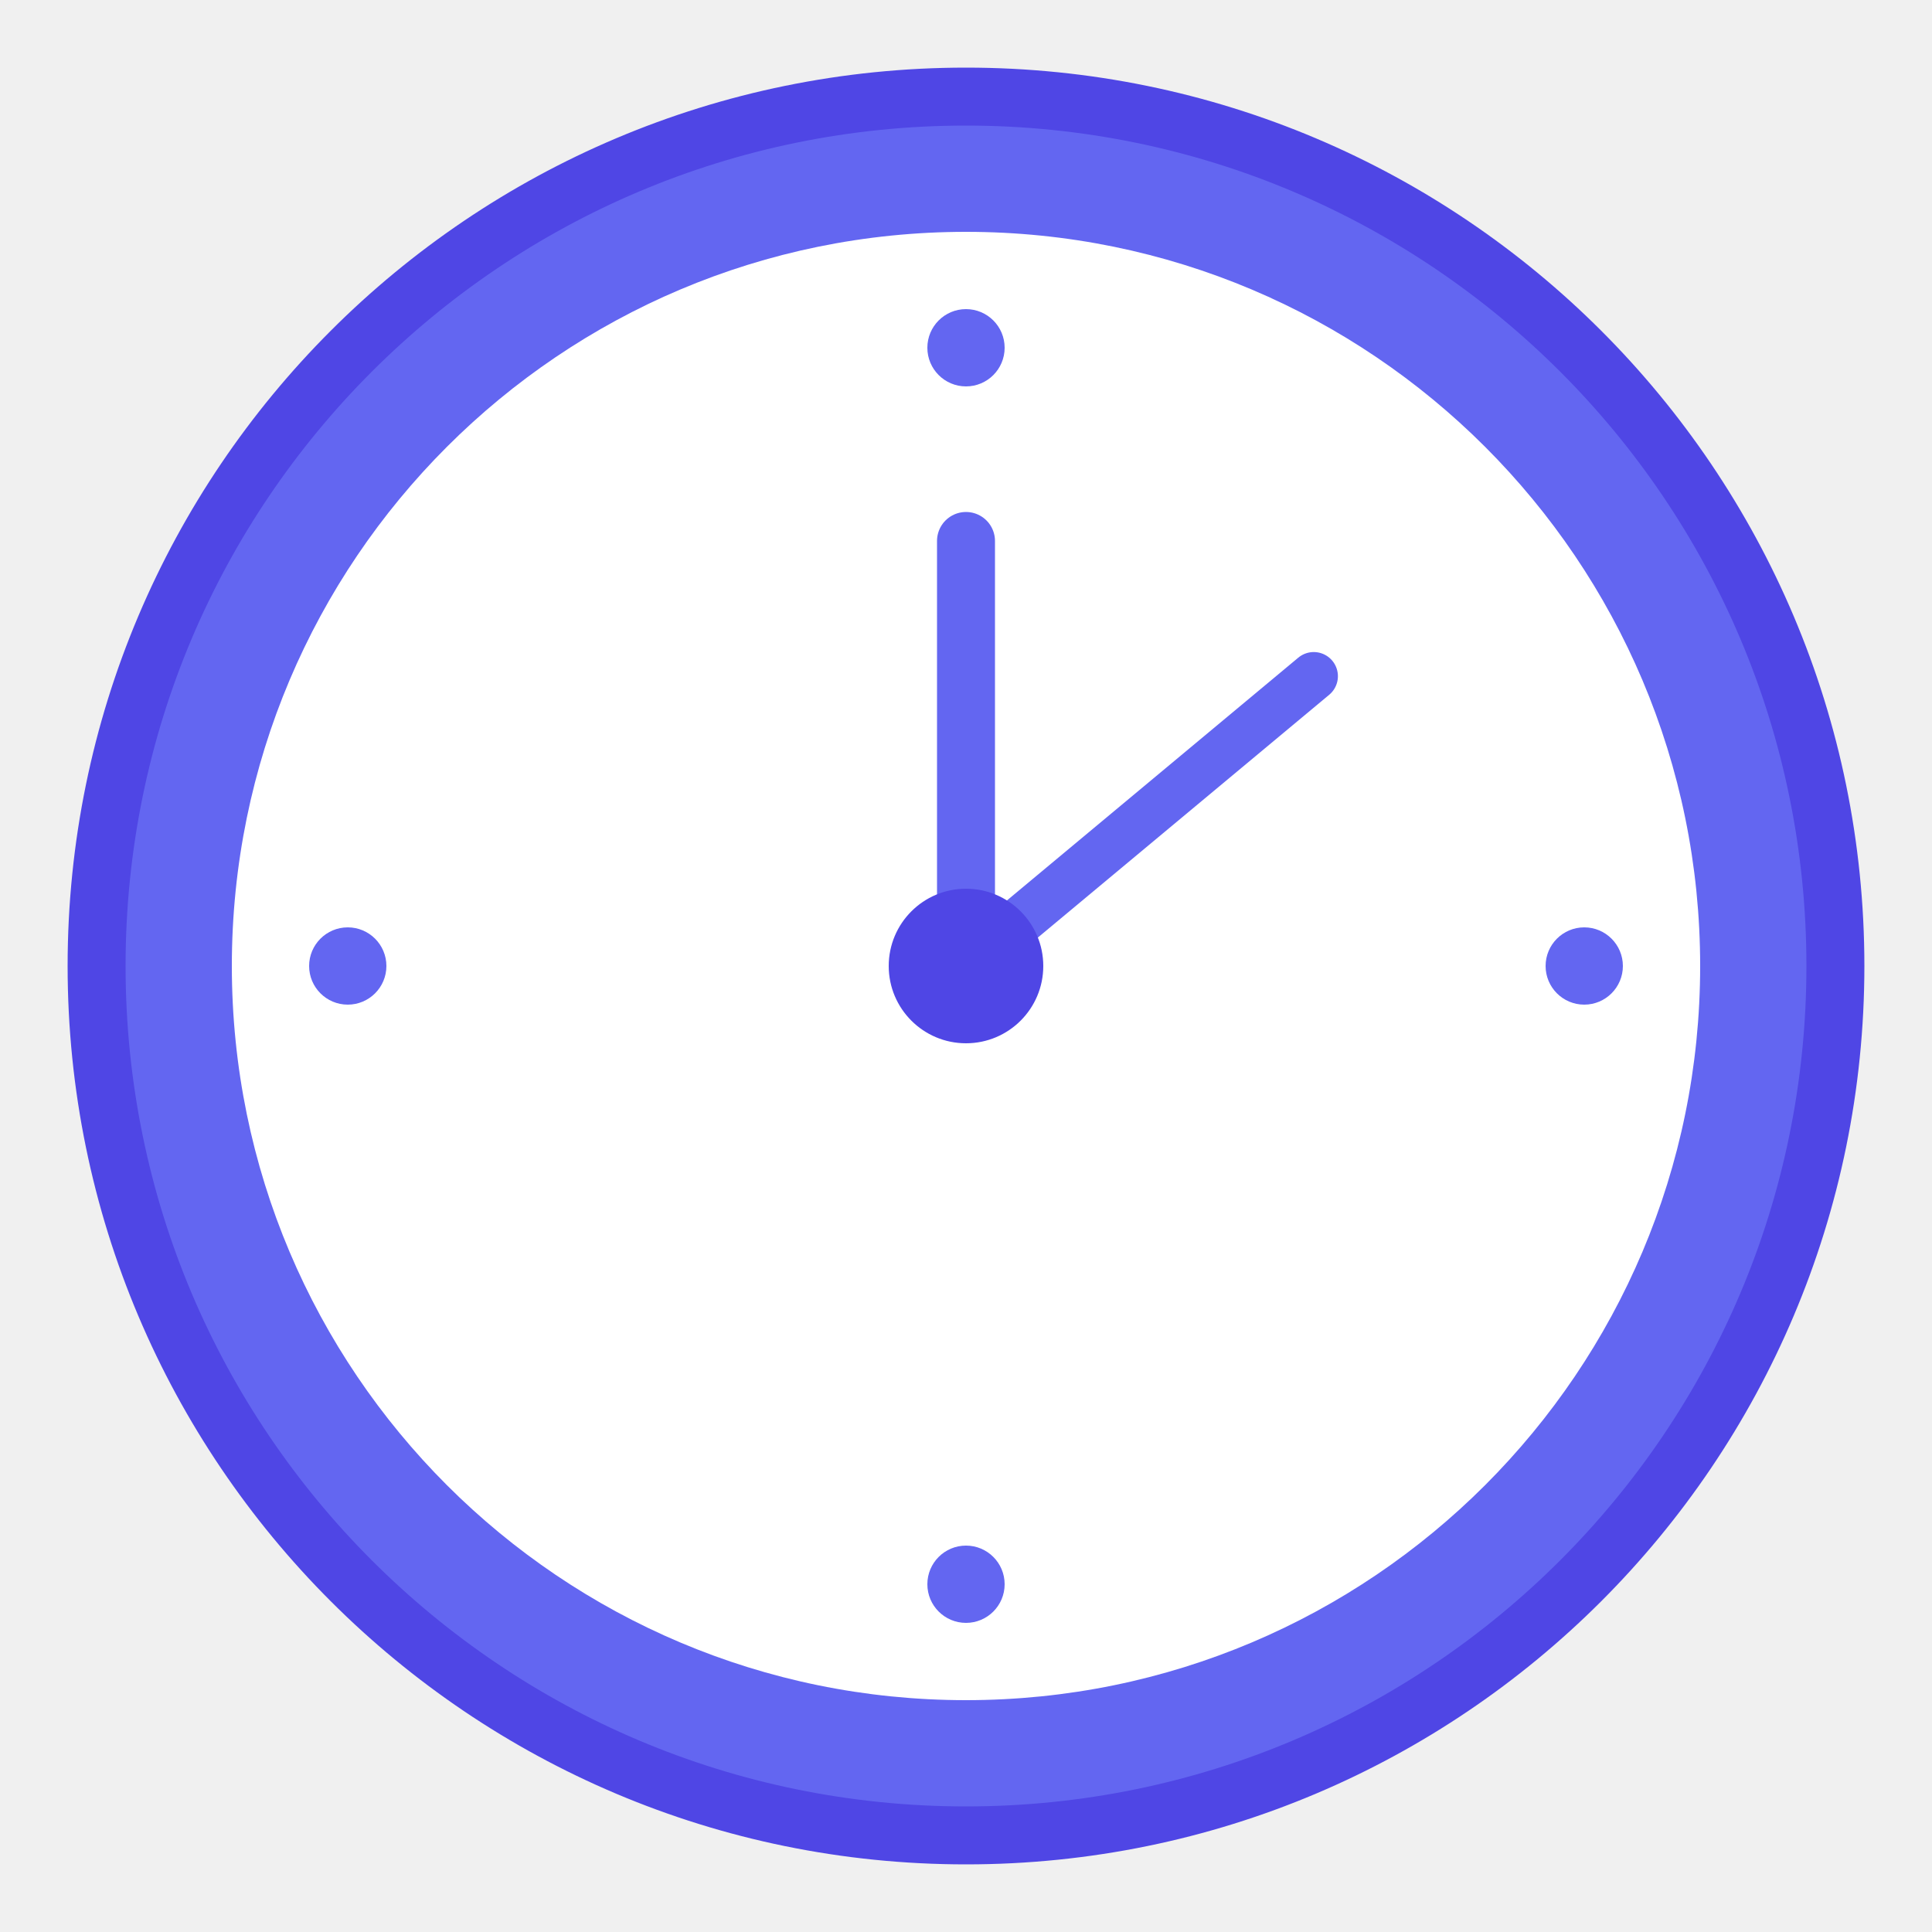
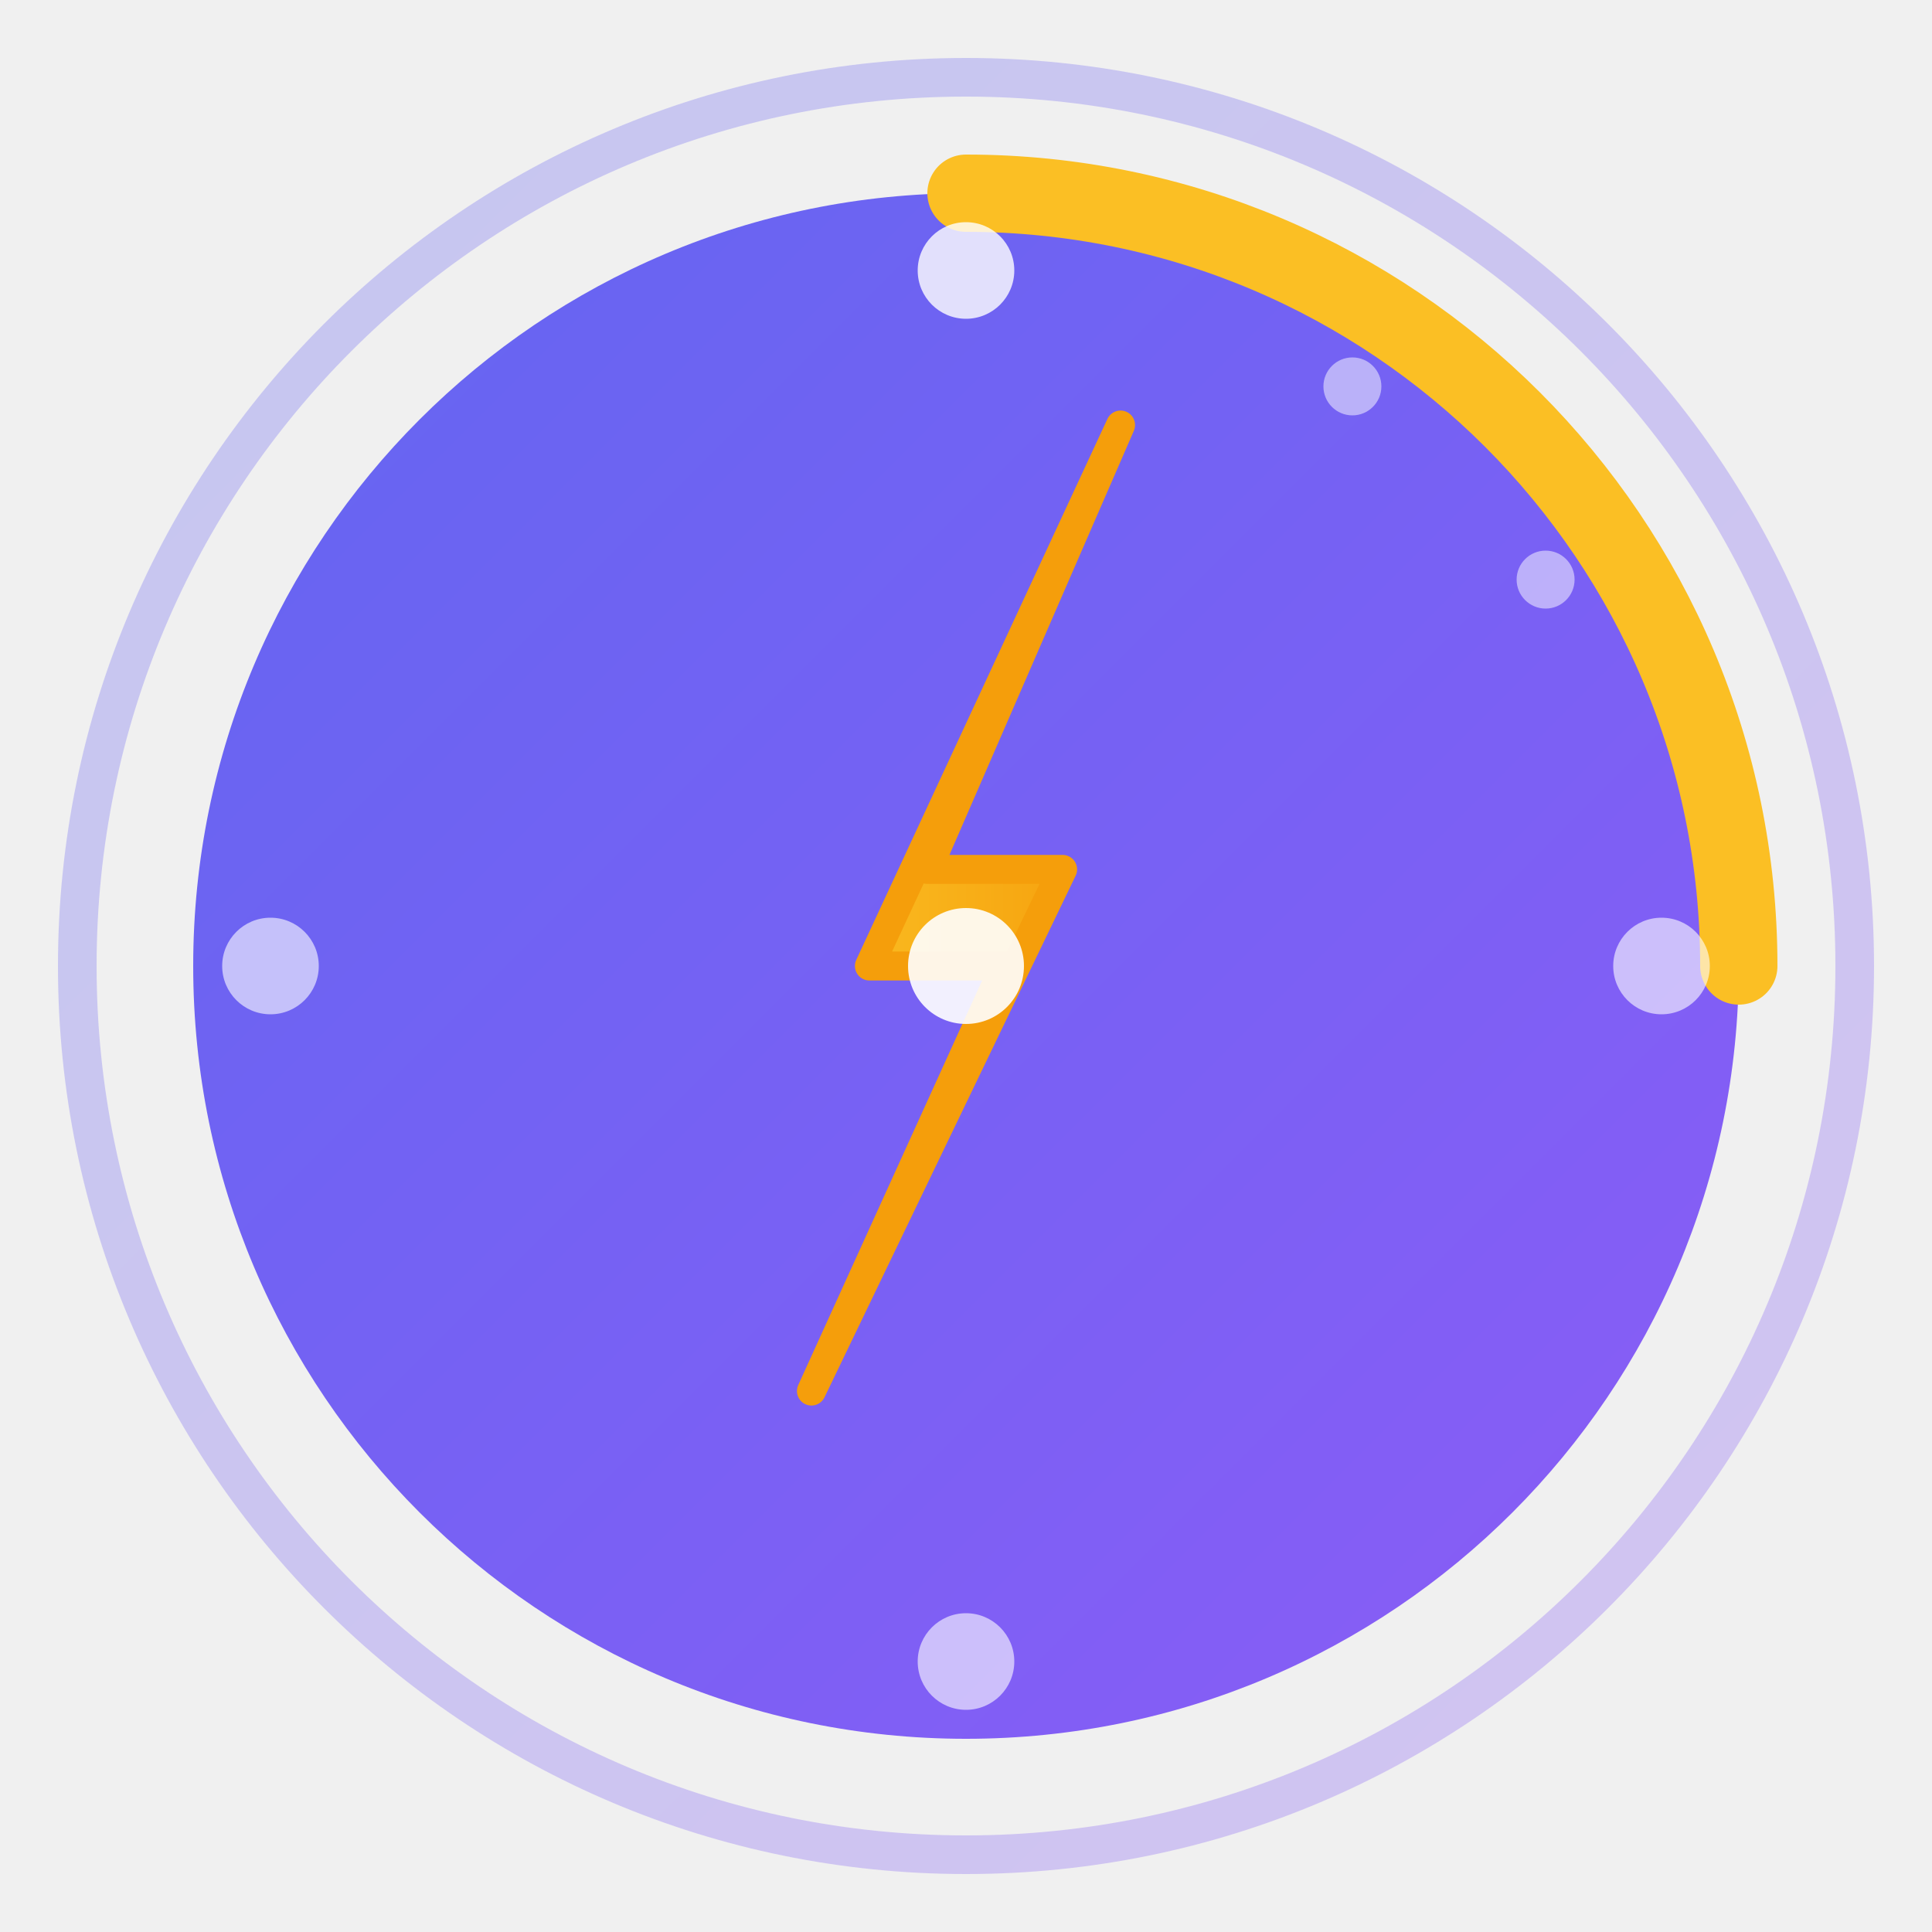
<svg xmlns="http://www.w3.org/2000/svg" viewBox="0 0 100 100">
-   <circle cx="50" cy="50" r="45" fill="#6366f1" stroke="#4f46e5" stroke-width="3" />
-   <circle cx="50" cy="50" r="38" fill="white" />
-   <circle cx="50" cy="18" r="2" fill="#6366f1" />
-   <circle cx="50" cy="82" r="2" fill="#6366f1" />
-   <circle cx="18" cy="50" r="2" fill="#6366f1" />
-   <circle cx="82" cy="50" r="2" fill="#6366f1" />
-   <line x1="50" y1="50" x2="50" y2="28" stroke="#6366f1" stroke-width="3" stroke-linecap="round" />
-   <line x1="50" y1="50" x2="68" y2="35" stroke="#6366f1" stroke-width="2.5" stroke-linecap="round" />
-   <circle cx="50" cy="50" r="4" fill="#4f46e5" />
+   <defs>
+     <linearGradient id="circleGrad" x1="0%" y1="0%" x2="100%" y2="100%">
+       <stop offset="0%" style="stop-color:#6366f1;stop-opacity:1" />
+       <stop offset="100%" style="stop-color:#8b5cf6;stop-opacity:1" />
+     </linearGradient>
+     <linearGradient id="flashGrad" x1="0%" y1="0%" x2="100%" y2="0%">
+       <stop offset="0%" style="stop-color:#fbbf24;stop-opacity:1" />
+       <stop offset="100%" style="stop-color:#f59e0b;stop-opacity:1" />
+     </linearGradient>
+   </defs>
+   <circle cx="50" cy="50" r="46" fill="none" stroke="url(#circleGrad)" stroke-width="2" opacity="0.3" />
+   <circle cx="50" cy="50" r="40" fill="url(#circleGrad)" />
+   <path d="M 50 10 A 40 40 0 0 1 90 50" fill="none" stroke="#fbbf24" stroke-width="4" stroke-linecap="round" />
+   <path d="M 58 22 L 48 45 L 55 45 L 42 72 L 52 50 L 45 50 Z" fill="url(#flashGrad)" stroke="#f59e0b" stroke-width="1.5" stroke-linejoin="round" />
+   <circle cx="50" cy="14" r="2.5" fill="white" opacity="0.8" />
+   <circle cx="86" cy="50" r="2.5" fill="white" opacity="0.6" />
+   <circle cx="50" cy="86" r="2.5" fill="white" opacity="0.6" />
+   <circle cx="14" cy="50" r="2.5" fill="white" opacity="0.6" />
+   <circle cx="70" cy="20" r="1.5" fill="white" opacity="0.5" />
+   <circle cx="80" cy="30" r="1.5" fill="white" opacity="0.5" />
+   <circle cx="50" cy="50" r="3" fill="white" opacity="0.9">
+     <animate attributeName="r" values="3;5;3" dur="2s" repeatCount="indefinite" />
+     <animate attributeName="opacity" values="0.9;0.6;0.9" dur="2s" repeatCount="indefinite" />
+   </circle>
</svg>
